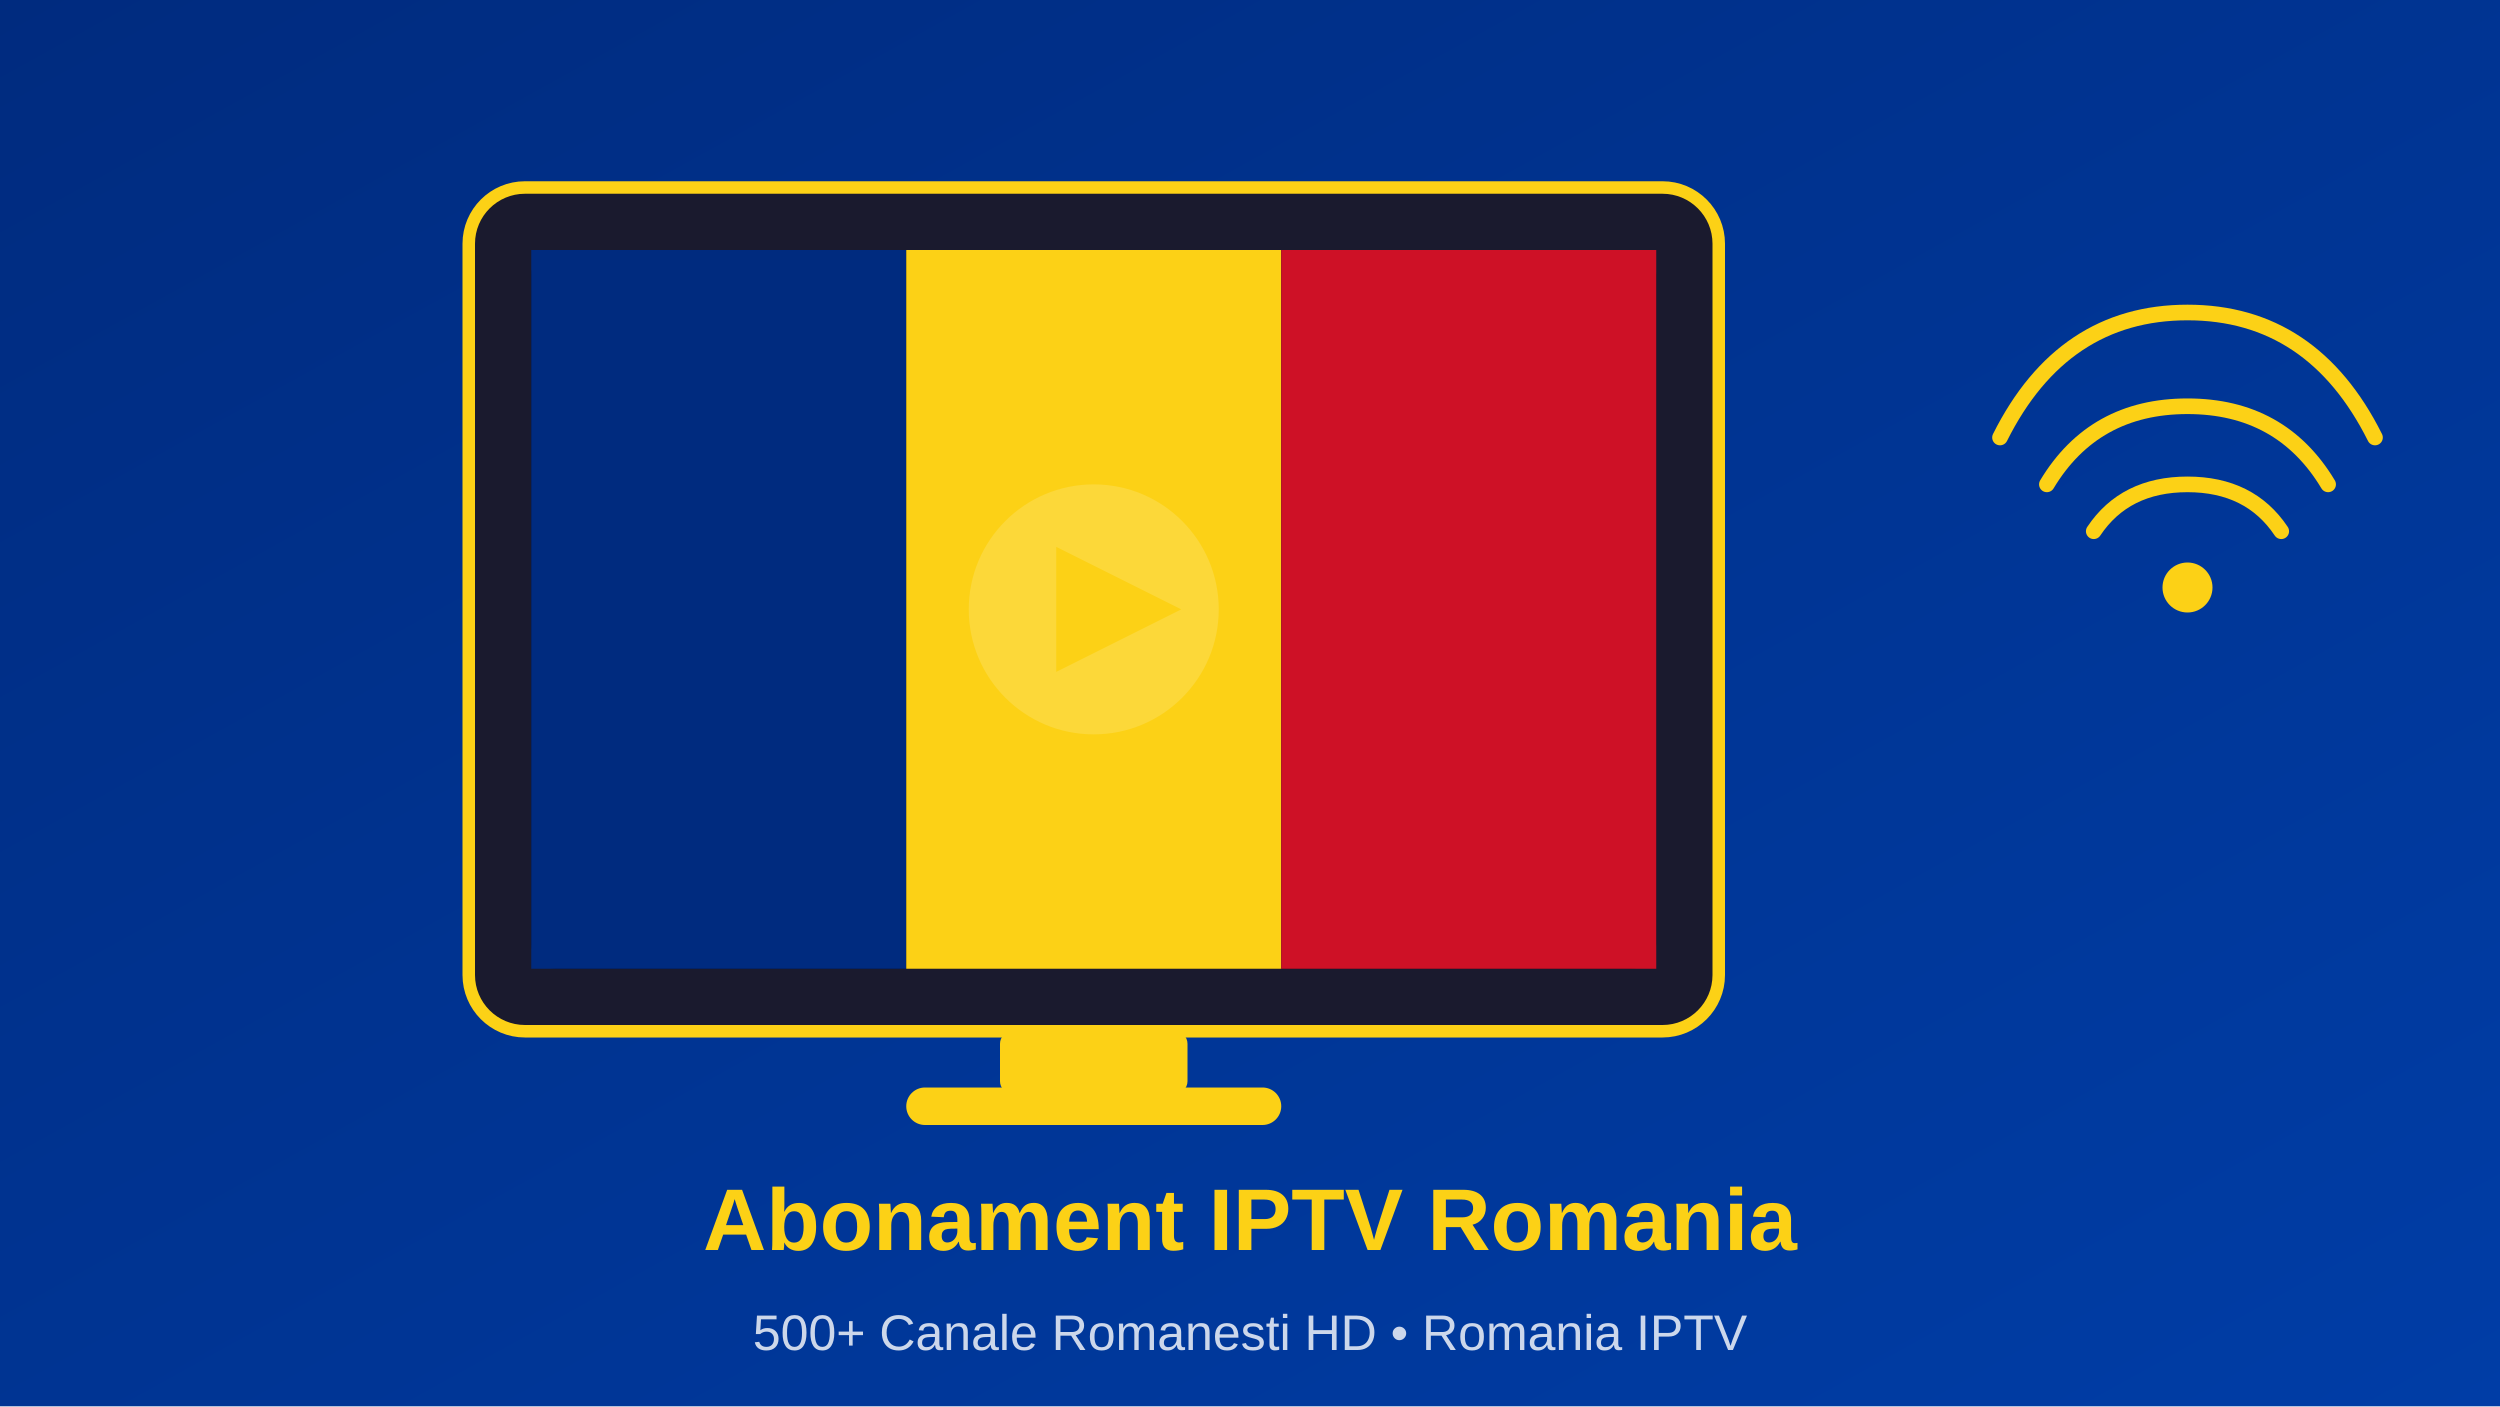
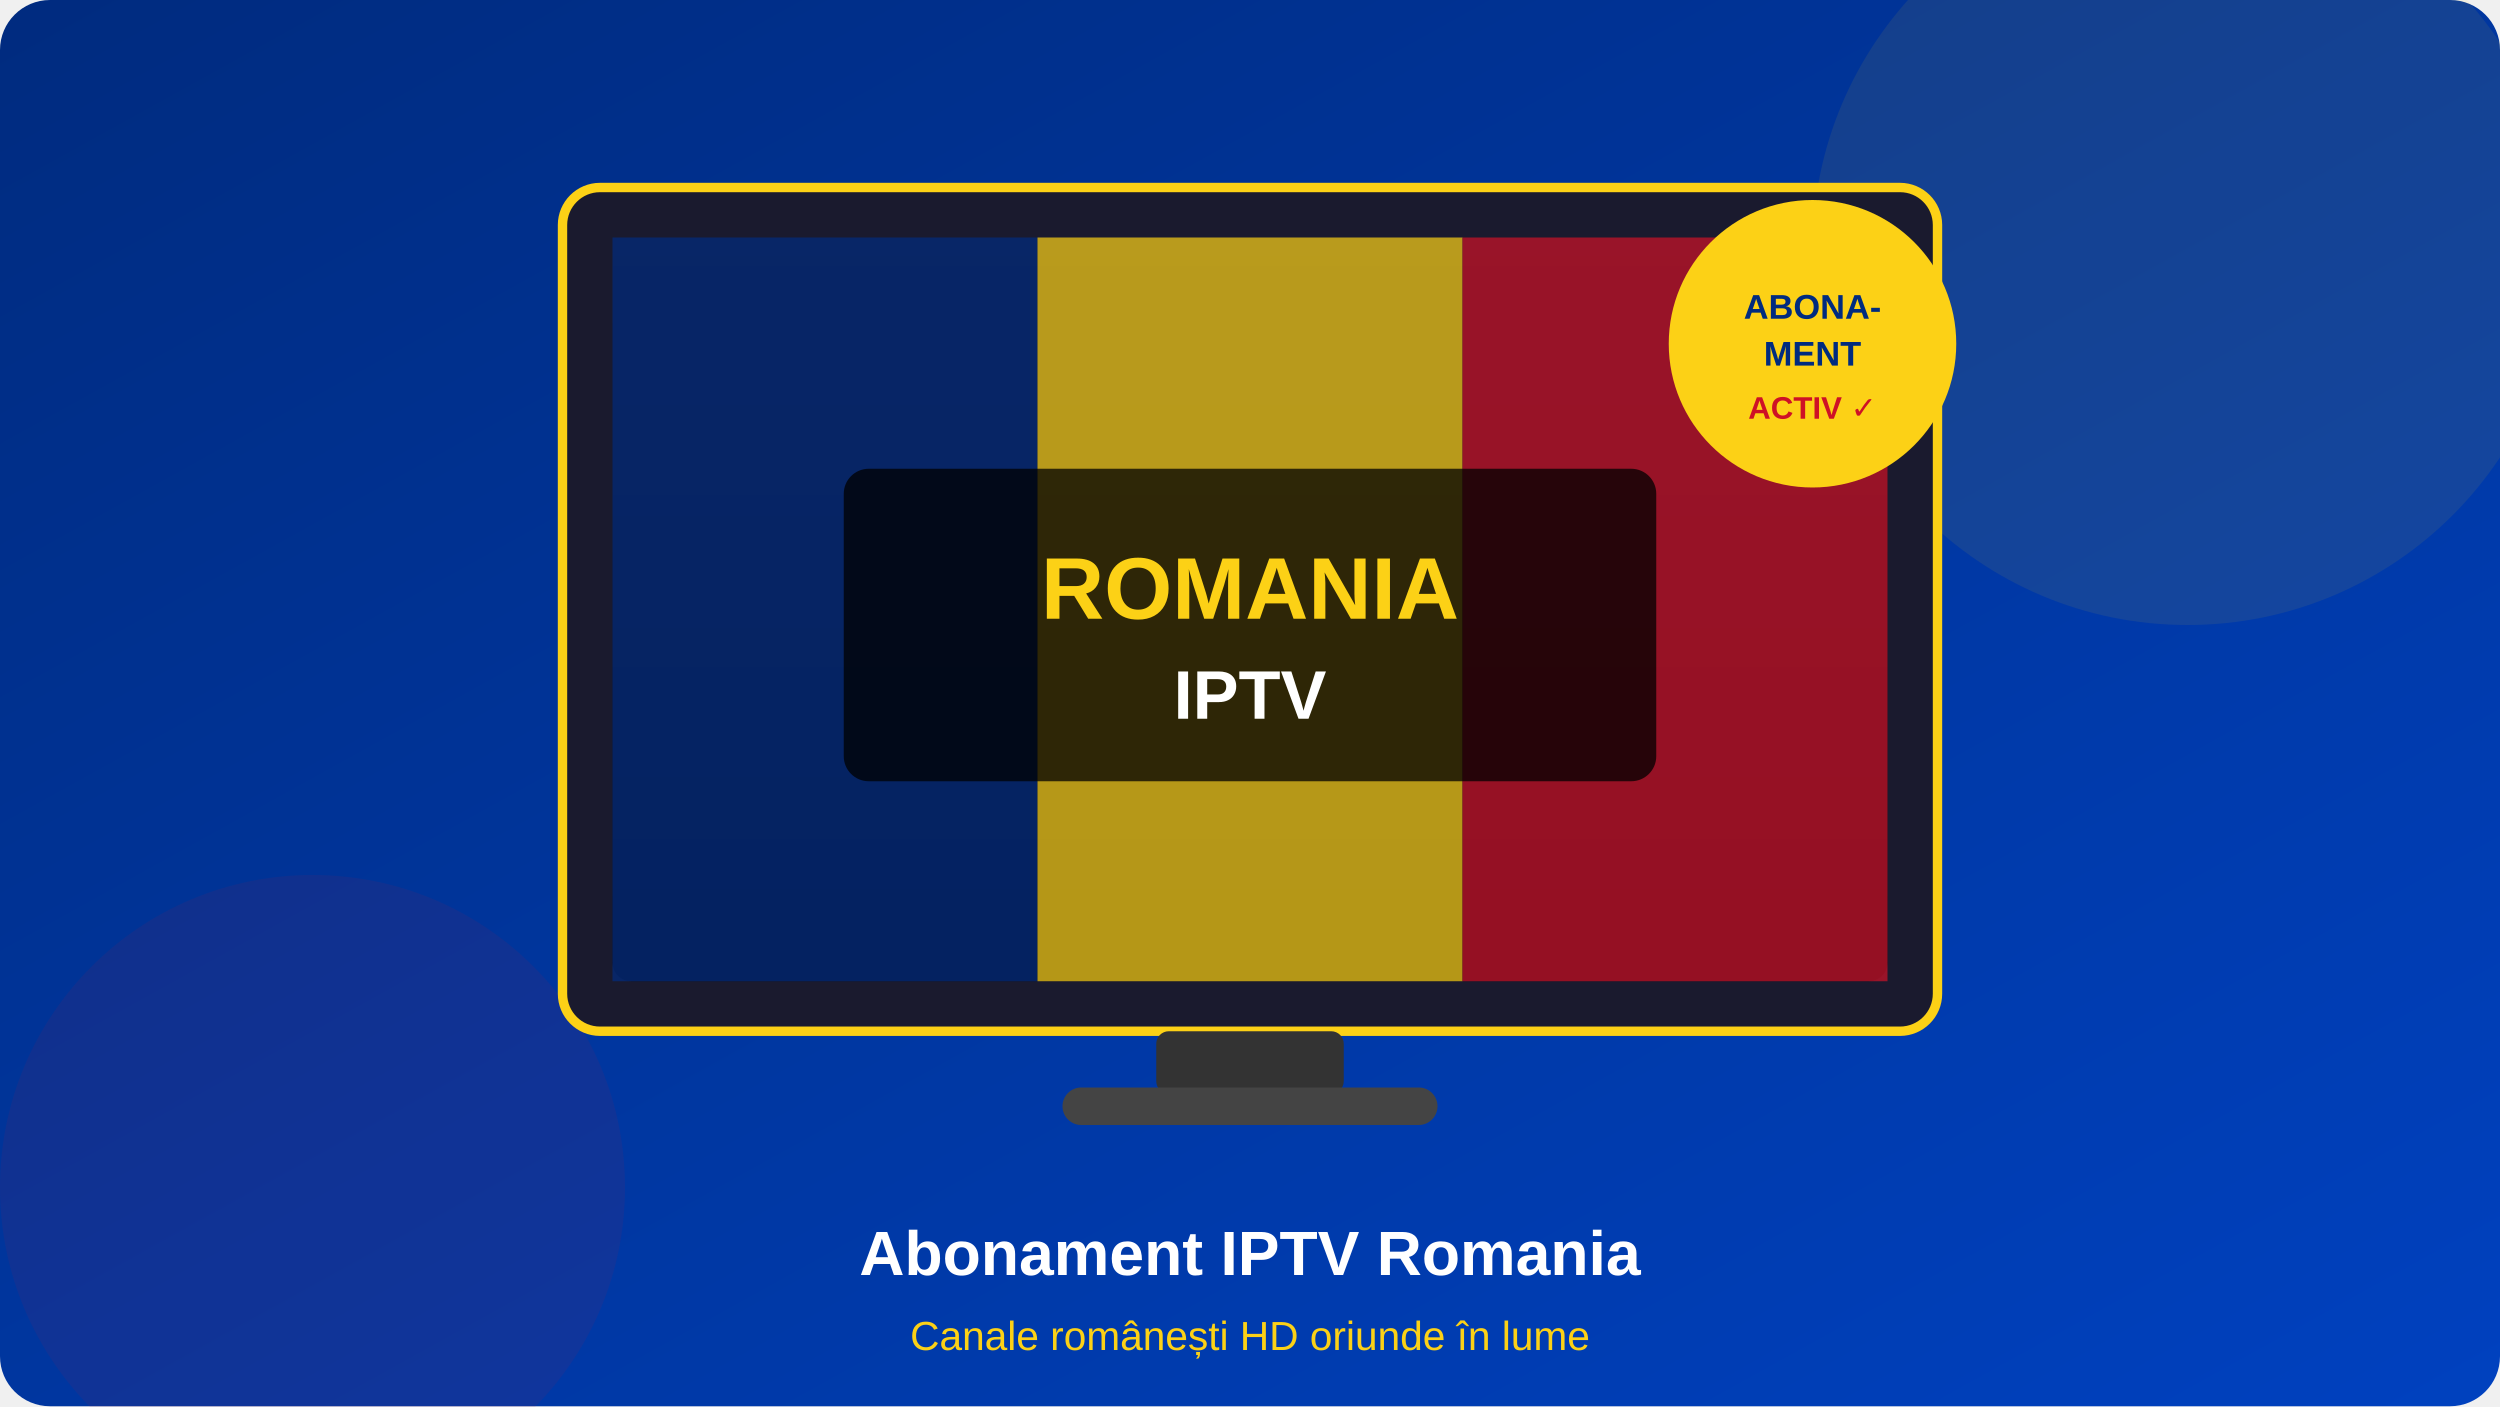
<svg xmlns="http://www.w3.org/2000/svg" viewBox="0 0 800 450" width="800" height="450">
  <defs>
-     <linearGradient id="bg" x1="0%" y1="0%" x2="100%" y2="100%">
-       <stop offset="0%" style="stop-color:#002B7F" />
-       <stop offset="100%" style="stop-color:#003da6" />
+     <linearGradient id="bgGrad" x1="0%" y1="0%" x2="100%" y2="100%">
+       <stop offset="0%" style="stop-color:#002B7F;stop-opacity:1" />
+       <stop offset="100%" style="stop-color:#0041BF;stop-opacity:1" />
+     </linearGradient>
+     <linearGradient id="screenGrad" x1="0%" y1="0%" x2="0%" y2="100%">
+       <stop offset="0%" style="stop-color:#1a1a2e;stop-opacity:1" />
+       <stop offset="100%" style="stop-color:#0d0d1a;stop-opacity:1" />
    </linearGradient>
  </defs>
-   <rect width="800" height="450" fill="url(#bg)" />
-   <rect x="150" y="60" width="400" height="270" rx="18" fill="#1a1a2e" stroke="#FCD116" stroke-width="4" />
-   <rect x="170" y="80" width="360" height="230" rx="8" fill="#0a0a1a" />
-   <rect x="170" y="80" width="120" height="230" rx="0" fill="#002B7F" />
-   <rect x="290" y="80" width="120" height="230" fill="#FCD116" />
-   <rect x="410" y="80" width="120" height="230" rx="0" fill="#CE1126" />
-   <circle cx="350" cy="195" r="40" fill="rgba(255,255,255,0.15)" />
-   <polygon points="338,175 338,215 378,195" fill="#FCD116" />
-   <rect x="320" y="330" width="60" height="20" rx="4" fill="#FCD116" />
-   <rect x="290" y="348" width="120" height="12" rx="6" fill="#FCD116" />
-   <g transform="translate(620,80)">
-     <path d="M20,60 Q40,20 80,20 Q120,20 140,60" fill="none" stroke="#FCD116" stroke-width="5" stroke-linecap="round" />
-     <path d="M35,75 Q50,50 80,50 Q110,50 125,75" fill="none" stroke="#FCD116" stroke-width="5" stroke-linecap="round" />
-     <path d="M50,90 Q60,75 80,75 Q100,75 110,90" fill="none" stroke="#FCD116" stroke-width="5" stroke-linecap="round" />
-     <circle cx="80" cy="108" r="8" fill="#FCD116" />
-   </g>
-   <text x="400" y="400" font-family="system-ui,Arial,sans-serif" font-size="28" font-weight="900" fill="#FCD116" text-anchor="middle">Abonament IPTV Romania</text>
-   <text x="400" y="432" font-family="system-ui,Arial,sans-serif" font-size="16" fill="rgba(255,255,255,0.8)" text-anchor="middle">500+ Canale Romanesti HD • Romania IPTV</text>
+   <rect width="800" height="450" fill="url(#bgGrad)" rx="16" />
+   <circle cx="700" cy="80" r="120" fill="rgba(252,209,22,0.08)" />
+   <circle cx="100" cy="380" r="100" fill="rgba(206,17,38,0.08)" />
+   <rect x="180" y="60" width="440" height="270" rx="12" fill="#1a1a2e" stroke="#FCD116" stroke-width="3" />
+   <rect x="196" y="76" width="408" height="238" rx="6" fill="url(#screenGrad)" />
+   <rect x="196" y="76" width="136" height="238" rx="0" fill="#002B7F" opacity="0.7" />
+   <rect x="332" y="76" width="136" height="238" fill="#FCD116" opacity="0.7" />
+   <rect x="468" y="76" width="136" height="238" rx="0" fill="#CE1126" opacity="0.7" />
+   <rect x="270" y="150" width="260" height="100" rx="8" fill="rgba(0,0,0,0.75)" />
+   <text x="400" y="198" font-family="system-ui,Arial,sans-serif" font-size="28" font-weight="900" fill="#FCD116" text-anchor="middle">ROMANIA</text>
+   <text x="400" y="230" font-family="system-ui,Arial,sans-serif" font-size="22" font-weight="700" fill="#FFFFFF" text-anchor="middle">IPTV</text>
+   <rect x="370" y="330" width="60" height="20" rx="4" fill="#333" />
+   <rect x="340" y="348" width="120" height="12" rx="6" fill="#444" />
+   <circle cx="580" cy="110" r="46" fill="#FCD116" />
+   <text x="580" y="102" font-family="system-ui,Arial,sans-serif" font-size="11" font-weight="700" fill="#002B7F" text-anchor="middle">ABONA-</text>
+   <text x="580" y="117" font-family="system-ui,Arial,sans-serif" font-size="11" font-weight="700" fill="#002B7F" text-anchor="middle">MENT</text>
+   <text x="580" y="134" font-family="system-ui,Arial,sans-serif" font-size="10" font-weight="600" fill="#CE1126" text-anchor="middle">ACTIV ✓</text>
+   <text x="400" y="408" font-family="system-ui,Arial,sans-serif" font-size="20" font-weight="700" fill="#FFFFFF" text-anchor="middle">Abonament IPTV Romania</text>
+   <text x="400" y="432" font-family="system-ui,Arial,sans-serif" font-size="13" fill="#FCD116" text-anchor="middle">Canale românești HD oriunde în lume</text>
</svg>
